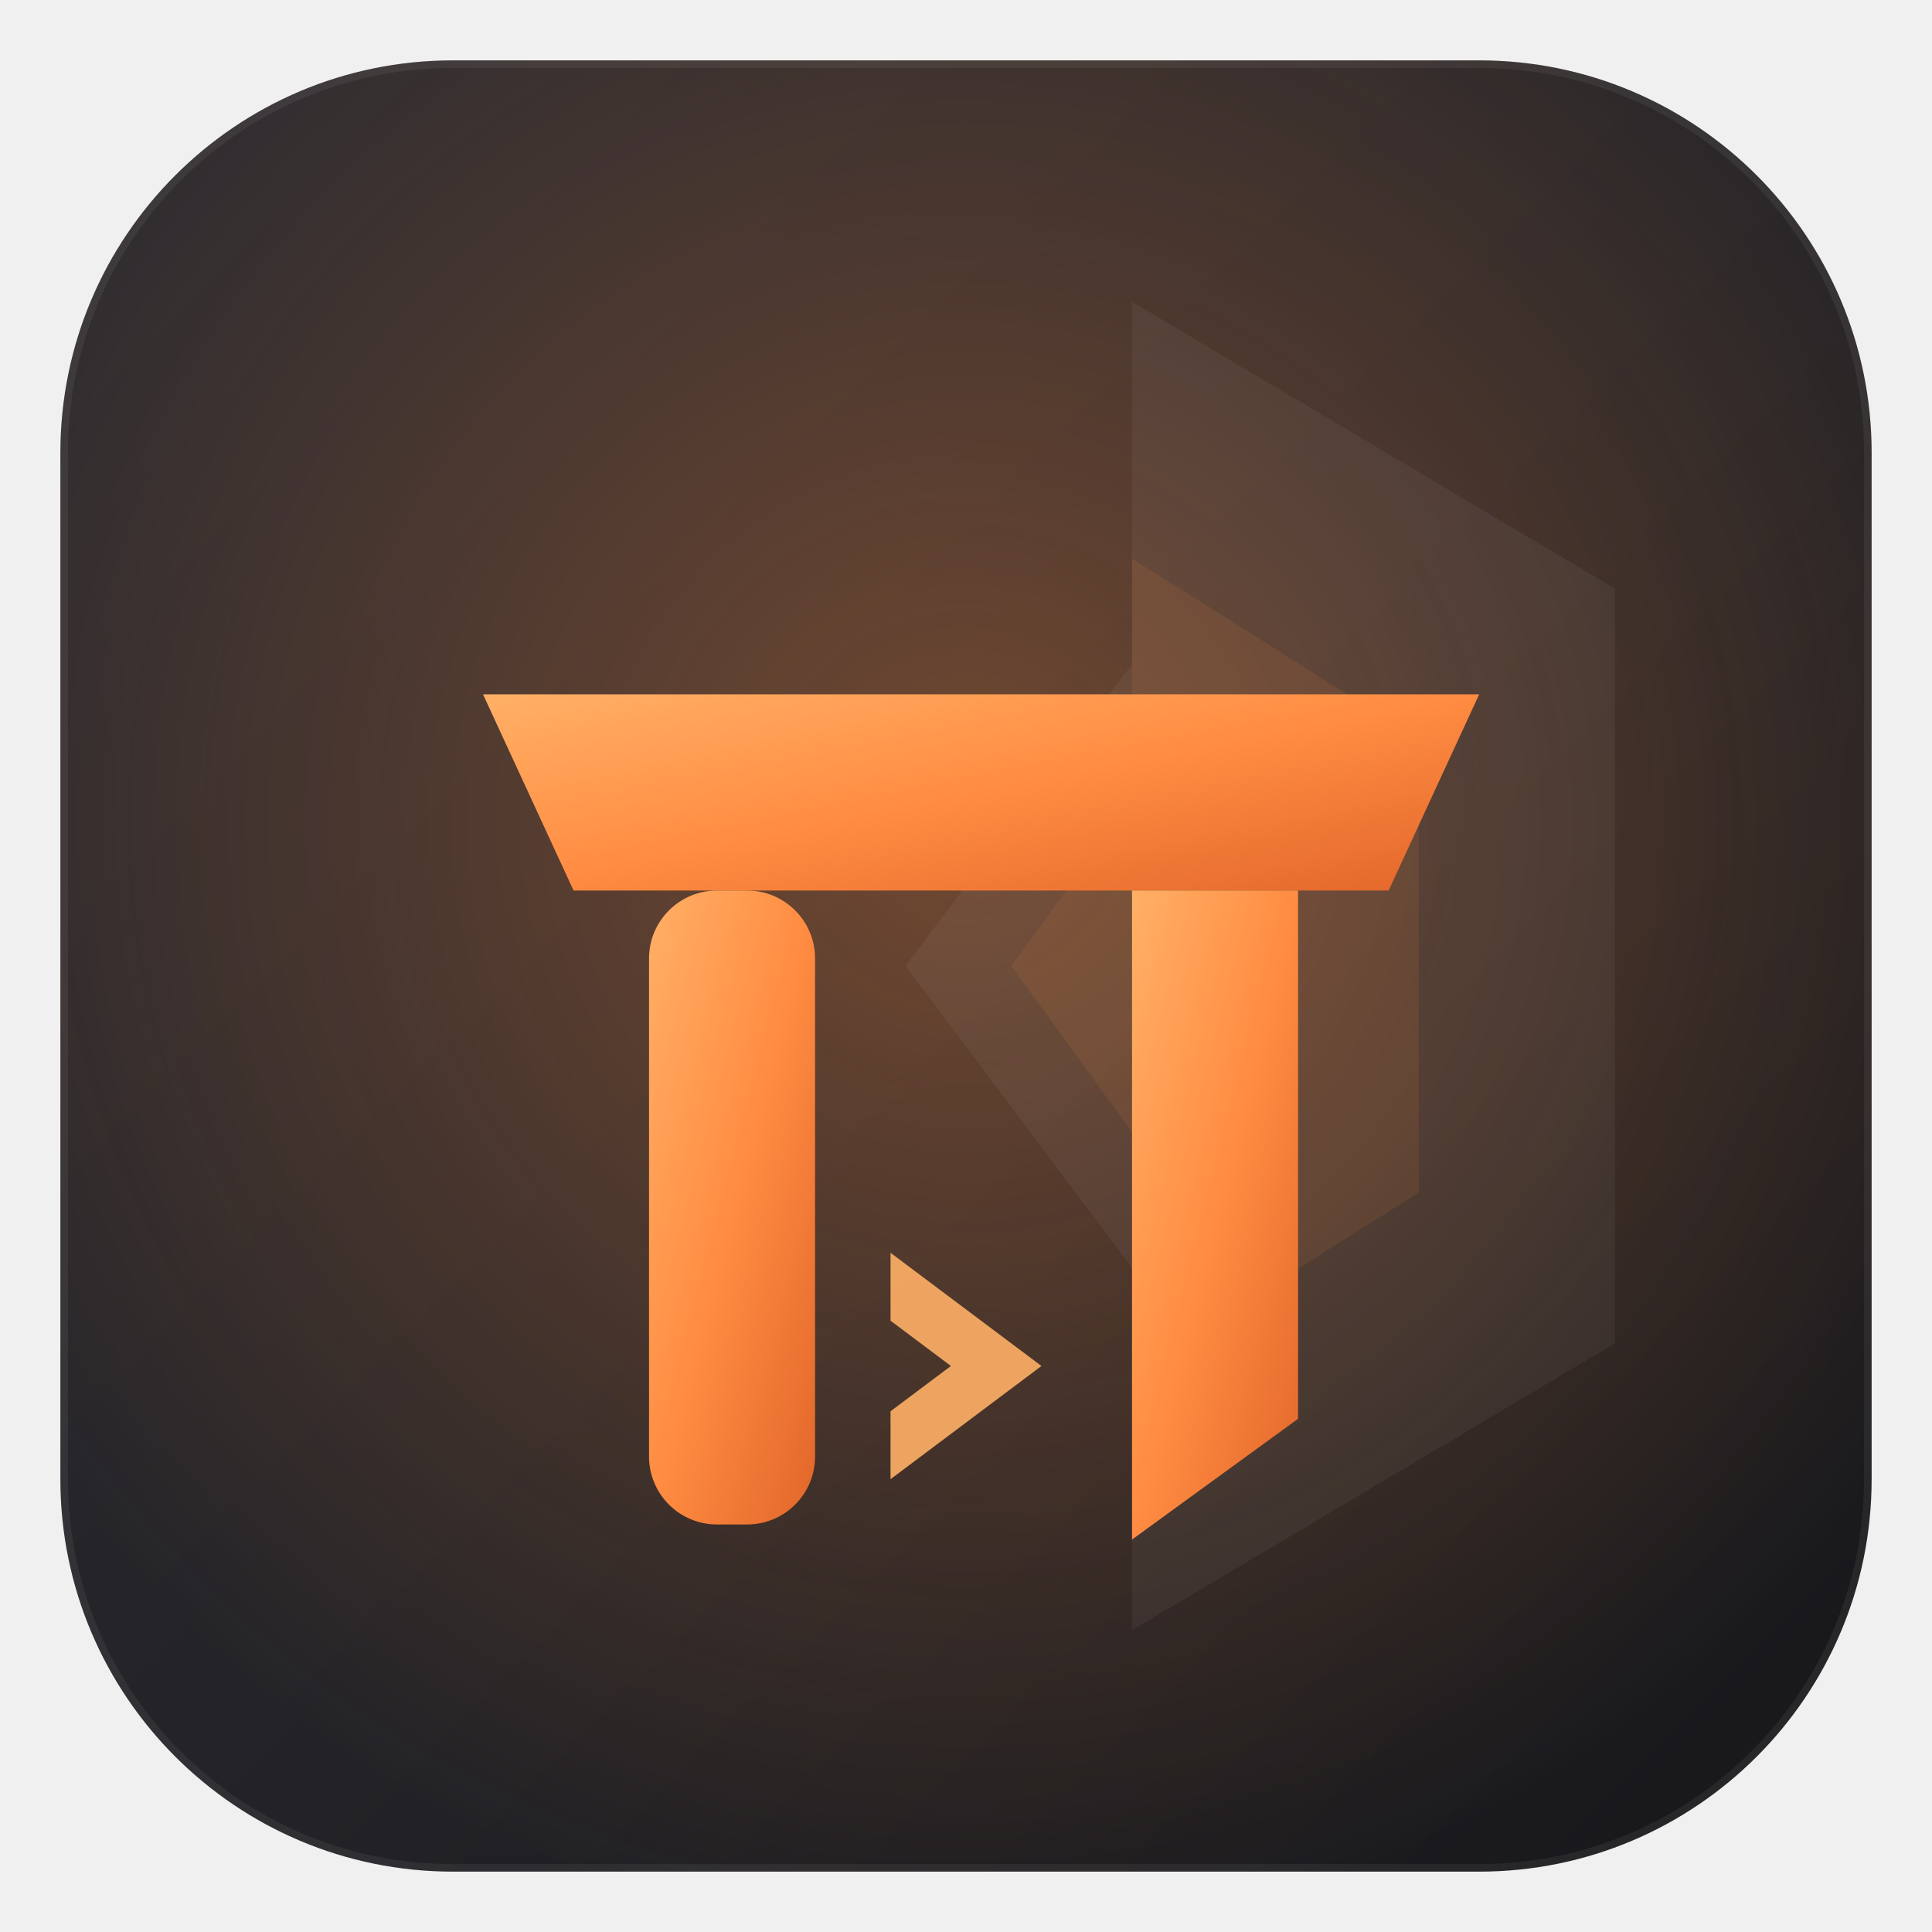
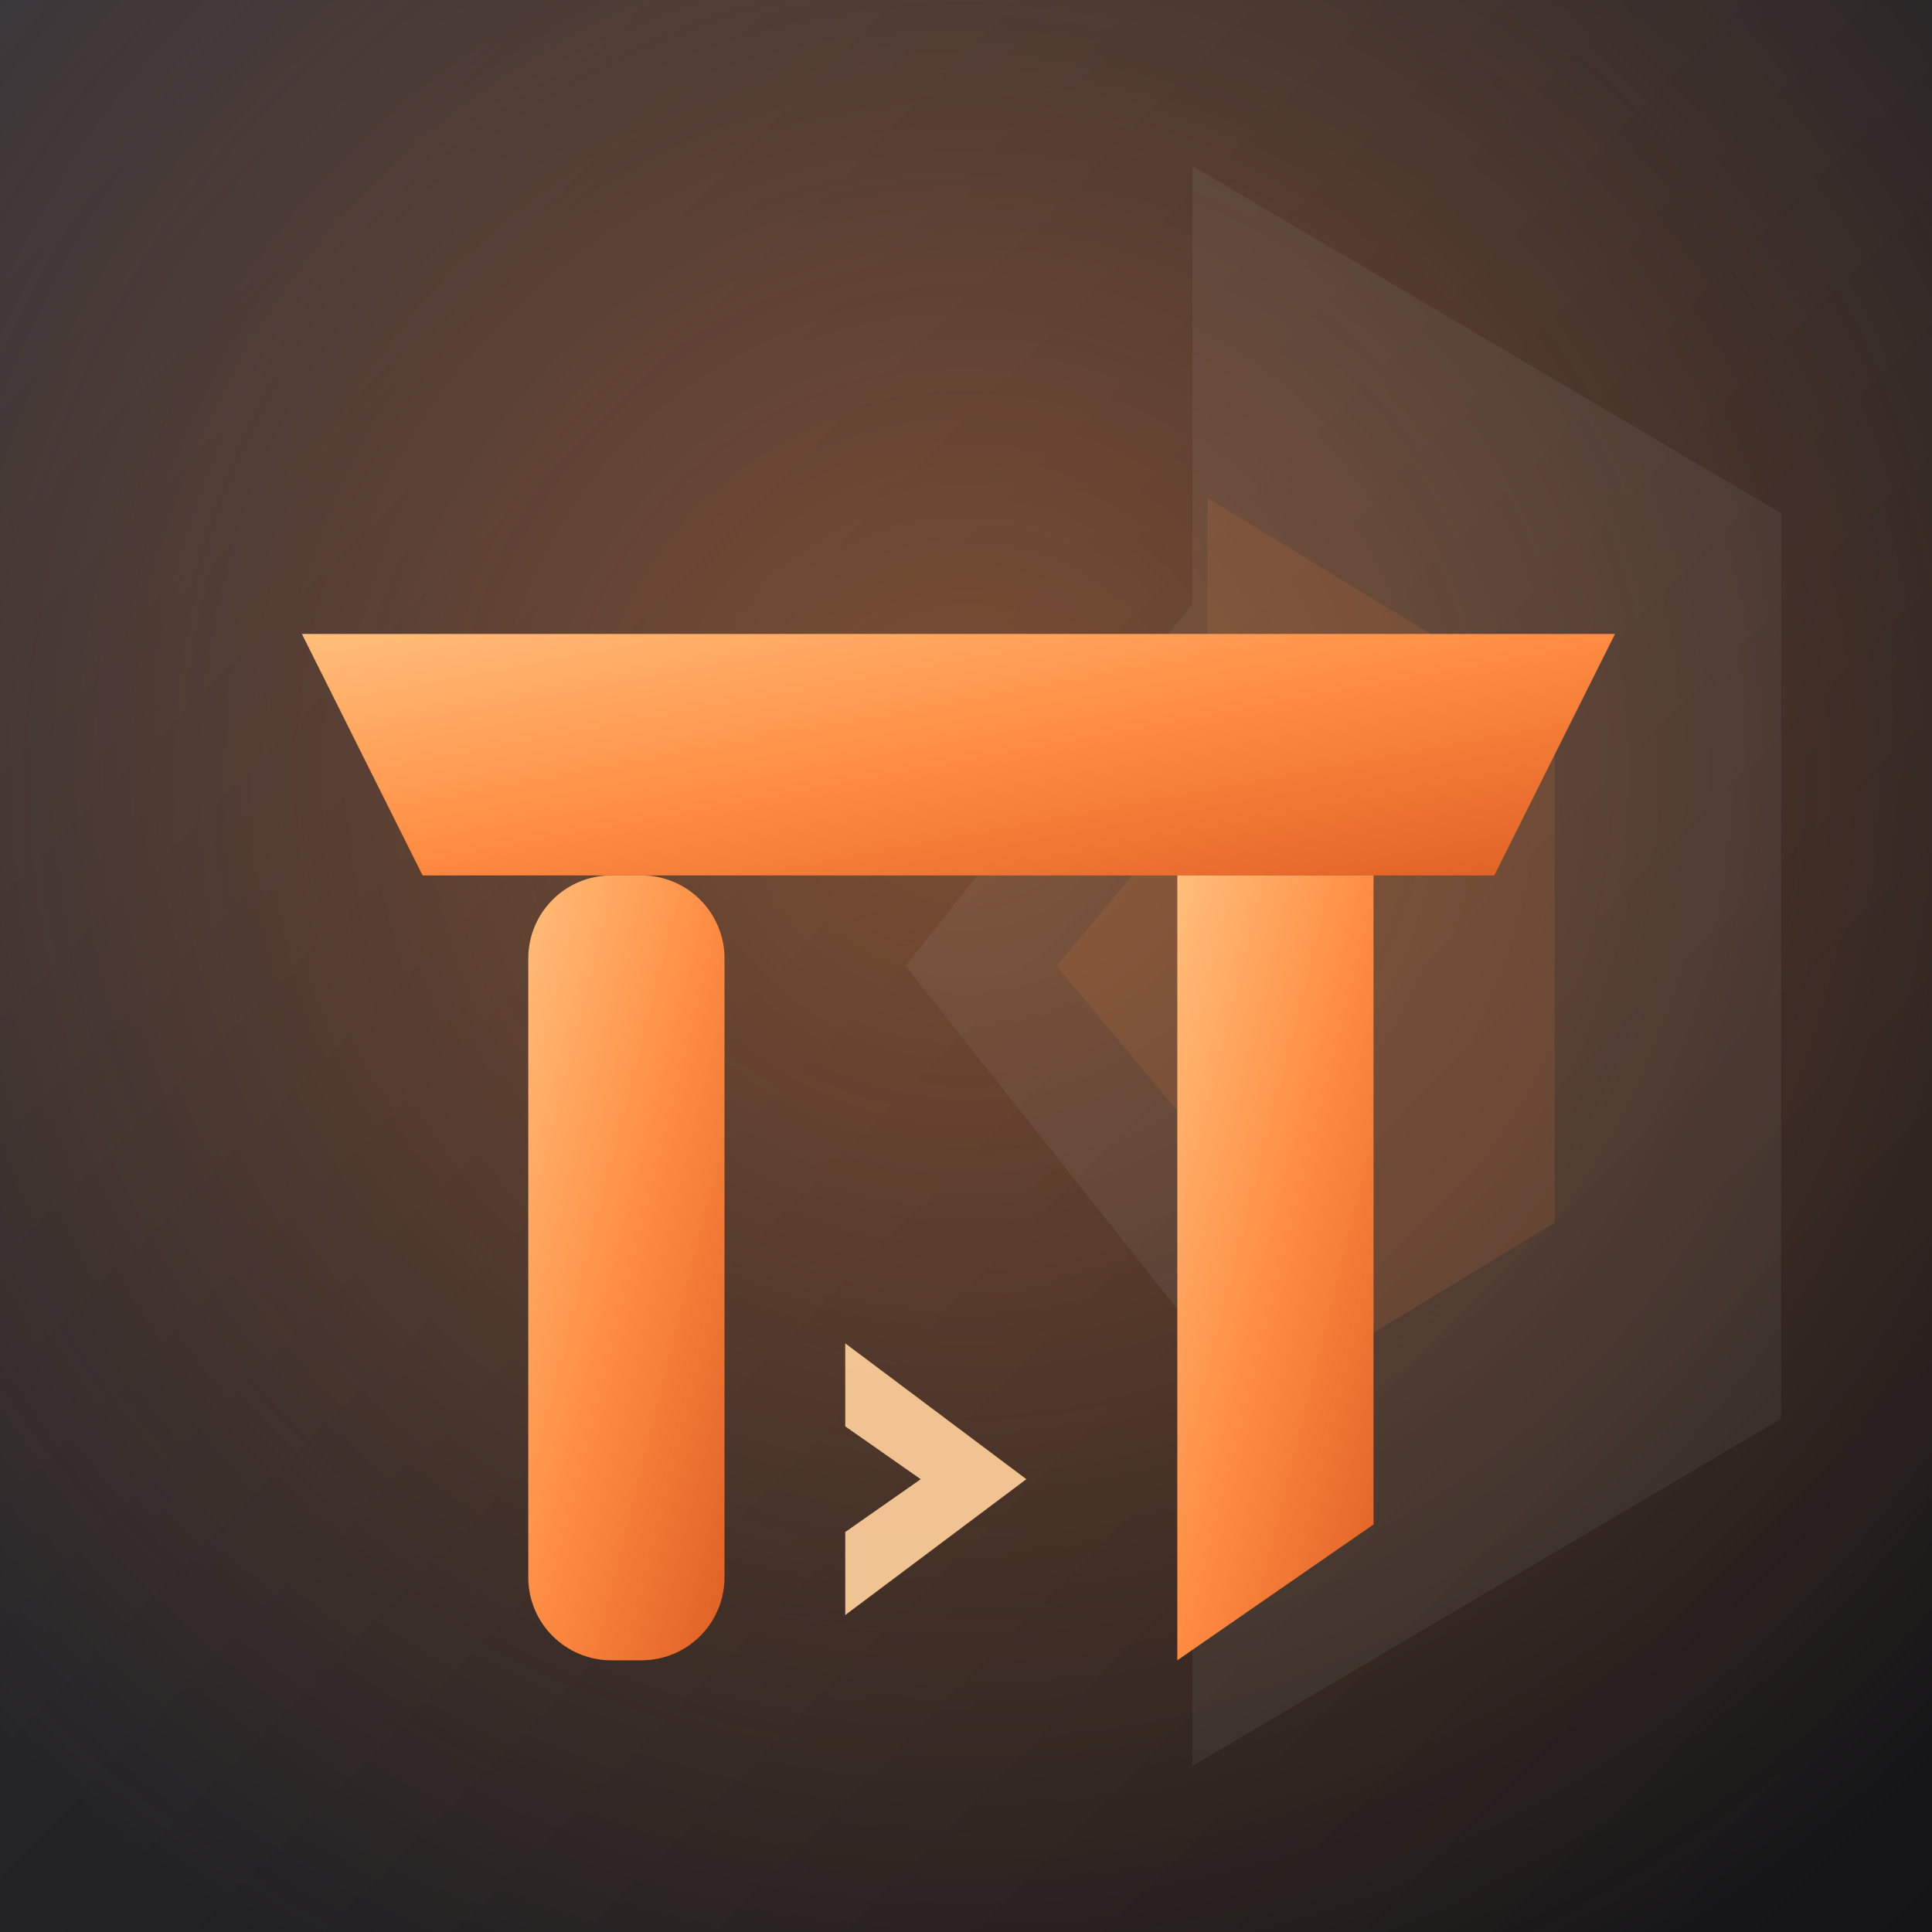
<svg xmlns="http://www.w3.org/2000/svg" width="256" height="256" viewBox="0 0 256 256" role="img" aria-label="Pi RPC for VS Code">
  <defs>
    <linearGradient id="smoke" x1="0" y1="0" x2="1" y2="1">
-       <stop offset="0" stop-color="#2b2b31" />
-       <stop offset="0.55" stop-color="#232327" />
-       <stop offset="1" stop-color="#17171a" />
+       <stop offset="0" stop-color="#33333a" />
+       <stop offset="0.5" stop-color="#232327" />
+       <stop offset="1" stop-color="#141416" />
    </linearGradient>
    <linearGradient id="ember" x1="0" y1="0" x2="1" y2="1">
-       <stop offset="0" stop-color="#ffb066" />
+       <stop offset="0" stop-color="#ffbe7a" />
      <stop offset="0.5" stop-color="#ff8c42" />
-       <stop offset="1" stop-color="#e2662a" />
+       <stop offset="1" stop-color="#df5f24" />
    </linearGradient>
-     <radialGradient id="glow" cx="0.5" cy="0.42" r="0.62">
-       <stop offset="0" stop-color="#ff8c42" stop-opacity="0.35" />
+     <radialGradient id="glow" cx="0.5" cy="0.4" r="0.7">
+       <stop offset="0" stop-color="#ff8c42" stop-opacity="0.4" />
      <stop offset="1" stop-color="#ff8c42" stop-opacity="0" />
    </radialGradient>
  </defs>
-   <rect x="8" y="8" width="240" height="240" rx="52" fill="url(#smoke)" />
-   <rect x="8" y="8" width="240" height="240" rx="52" fill="url(#glow)" />
-   <rect x="8.5" y="8.5" width="239" height="239" rx="51.5" fill="none" stroke="#ffffff" stroke-opacity="0.06" stroke-width="1" />
-   <g fill="#ffffff" fill-opacity="0.05">
-     <path d="M150 40 L214 78 L214 178 L150 216 L150 168 L120 128 L150 88 Z" />
+   <rect x="0" y="0" width="256" height="256" fill="url(#smoke)" />
+   <rect x="0" y="0" width="256" height="256" fill="url(#glow)" />
+   <g fill="#ffffff" fill-opacity="0.055">
+     <path d="M158 22 L236 68 L236 188 L158 234 L158 176 L120 128 L158 80 Z" />
  </g>
-   <g fill="#ff8c42" fill-opacity="0.10">
-     <path d="M150 74 L188 98 L188 158 L150 182 L150 150 L134 128 L150 106 Z" />
+   <g fill="#ff8c42" fill-opacity="0.12">
+     <path d="M160 66 L206 94 L206 162 L160 190 L160 152 L140 128 L160 104 Z" />
  </g>
  <g fill="url(#ember)">
-     <path d="M64 92 L196 92 L184 118 L76 118 Z" />
-     <rect x="86" y="118" width="22" height="84" rx="9" />
-     <path d="M150 118 h22 v70 l-22 16 Z" />
+     <path d="M40 84 L214 84 L198 116 L56 116 Z" />
+     <rect x="70" y="116" width="26" height="104" rx="11" />
+     <path d="M156 116 h26 v86 l-26 18 Z" />
  </g>
-   <g fill="#ffb066">
-     <path d="M118 196 l20 -15 l-20 -15 v9 l8 6 l-8 6 z" fill-opacity="0.9" />
+   <g fill="#ffcf9c">
+     <path d="M112 214 l24 -18 l-24 -18 v11 l10 7 l-10 7 z" fill-opacity="0.92" />
  </g>
</svg>
